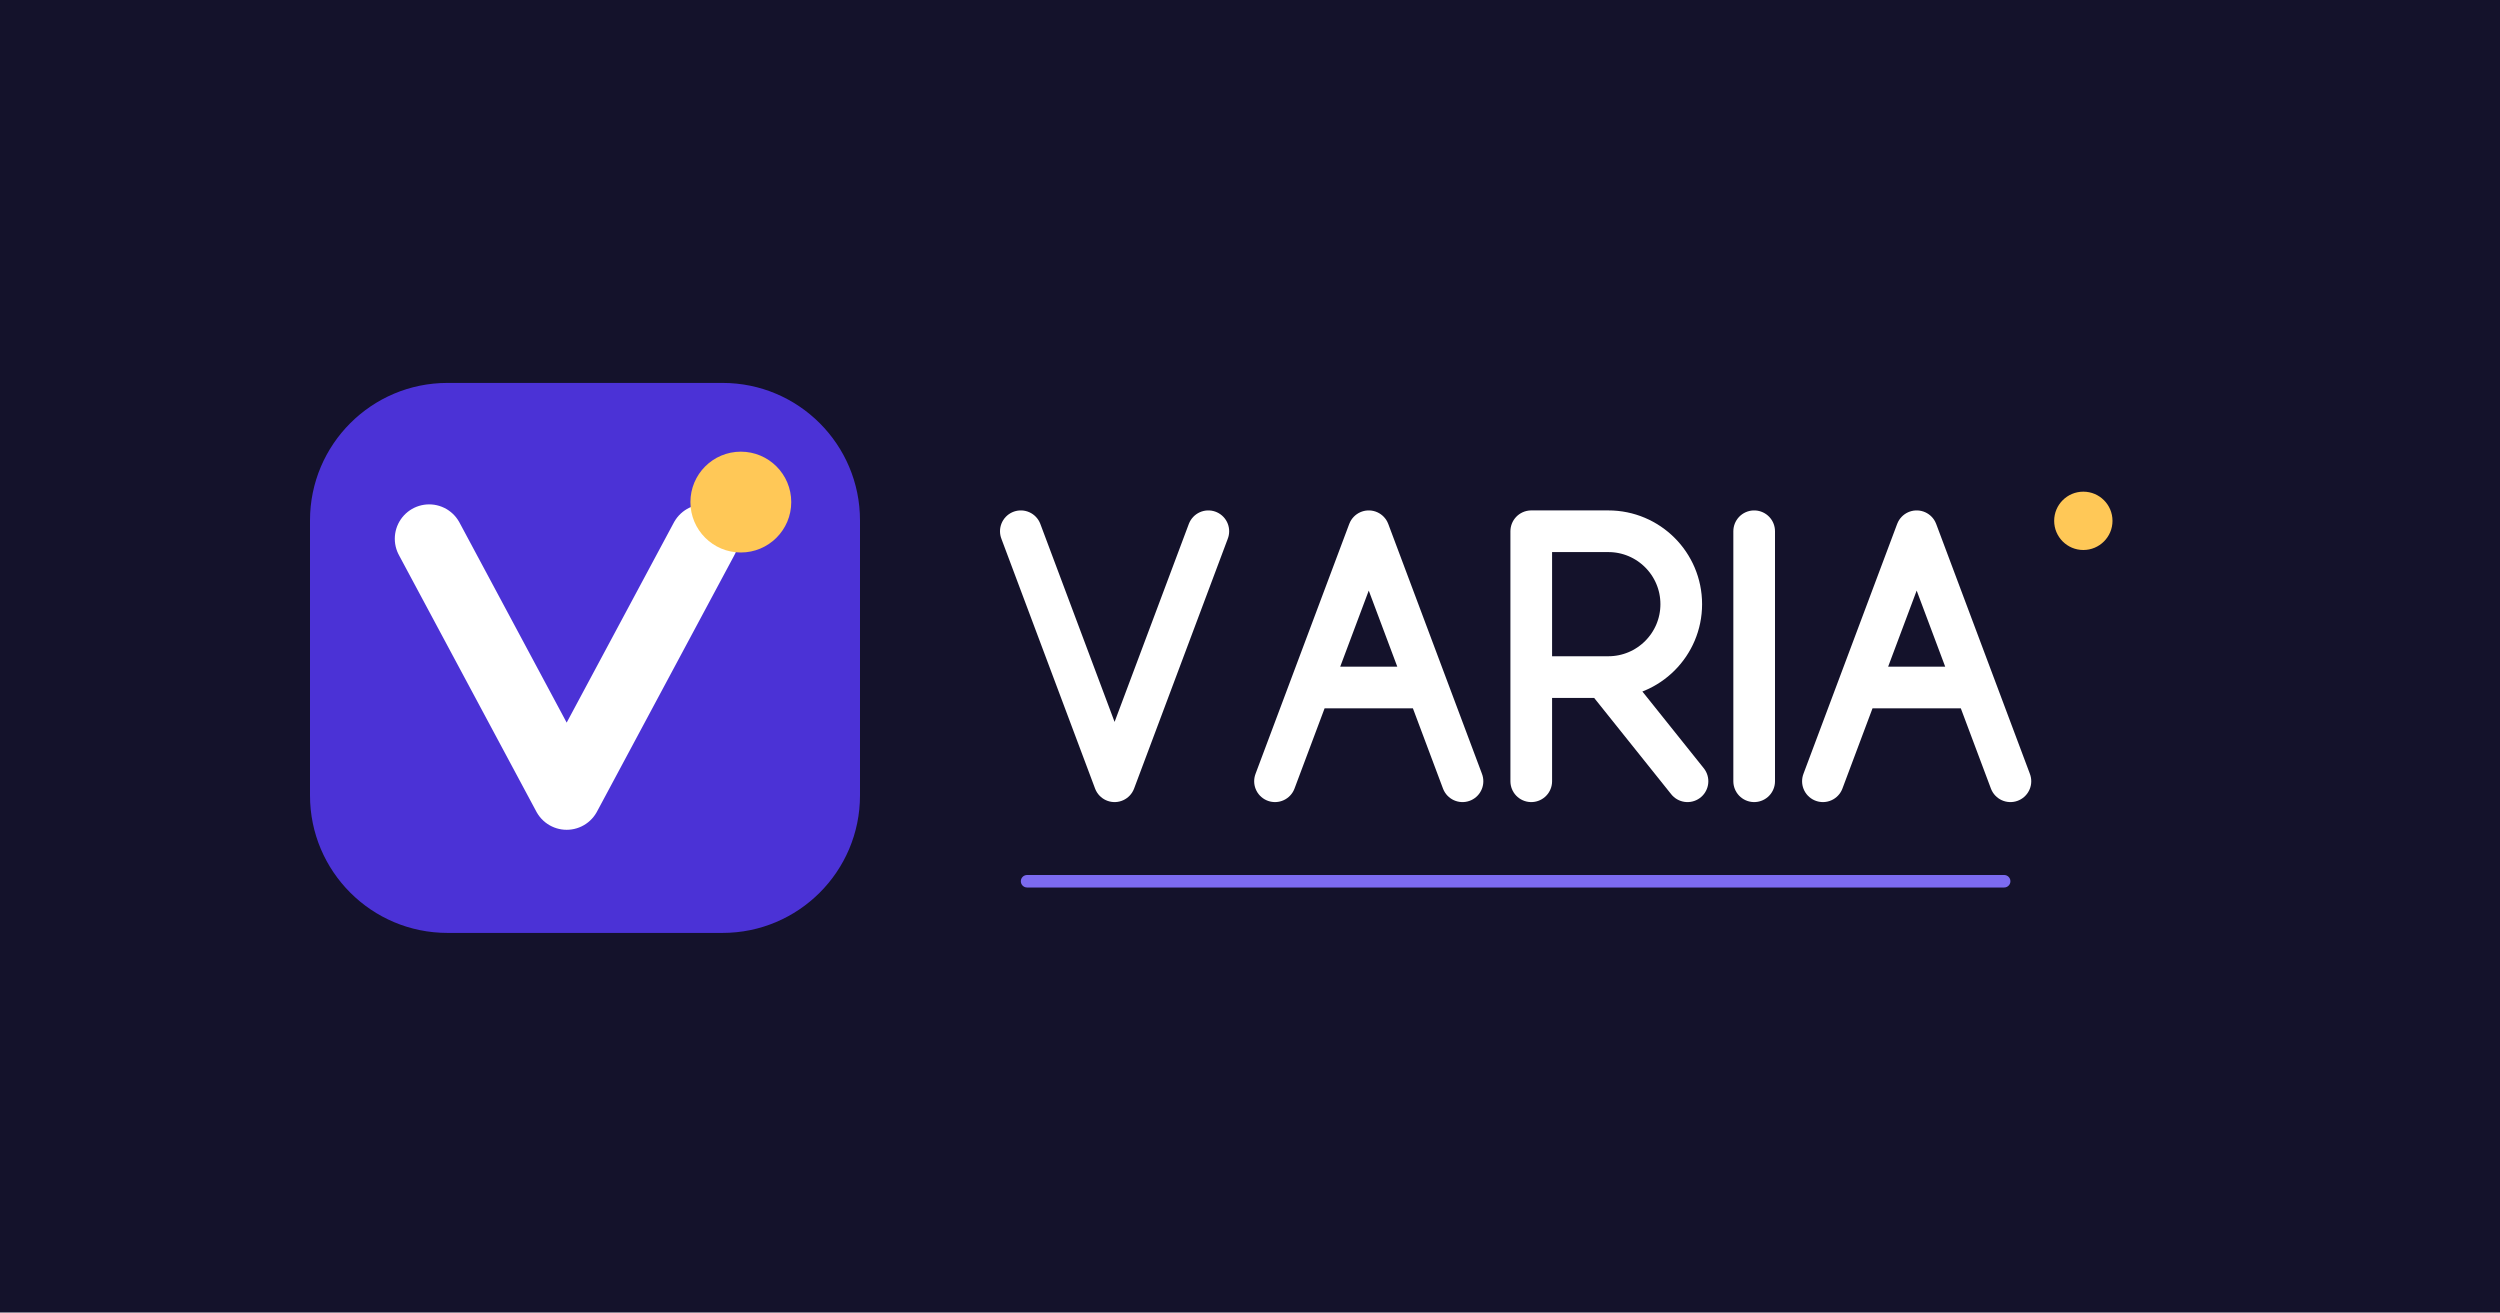
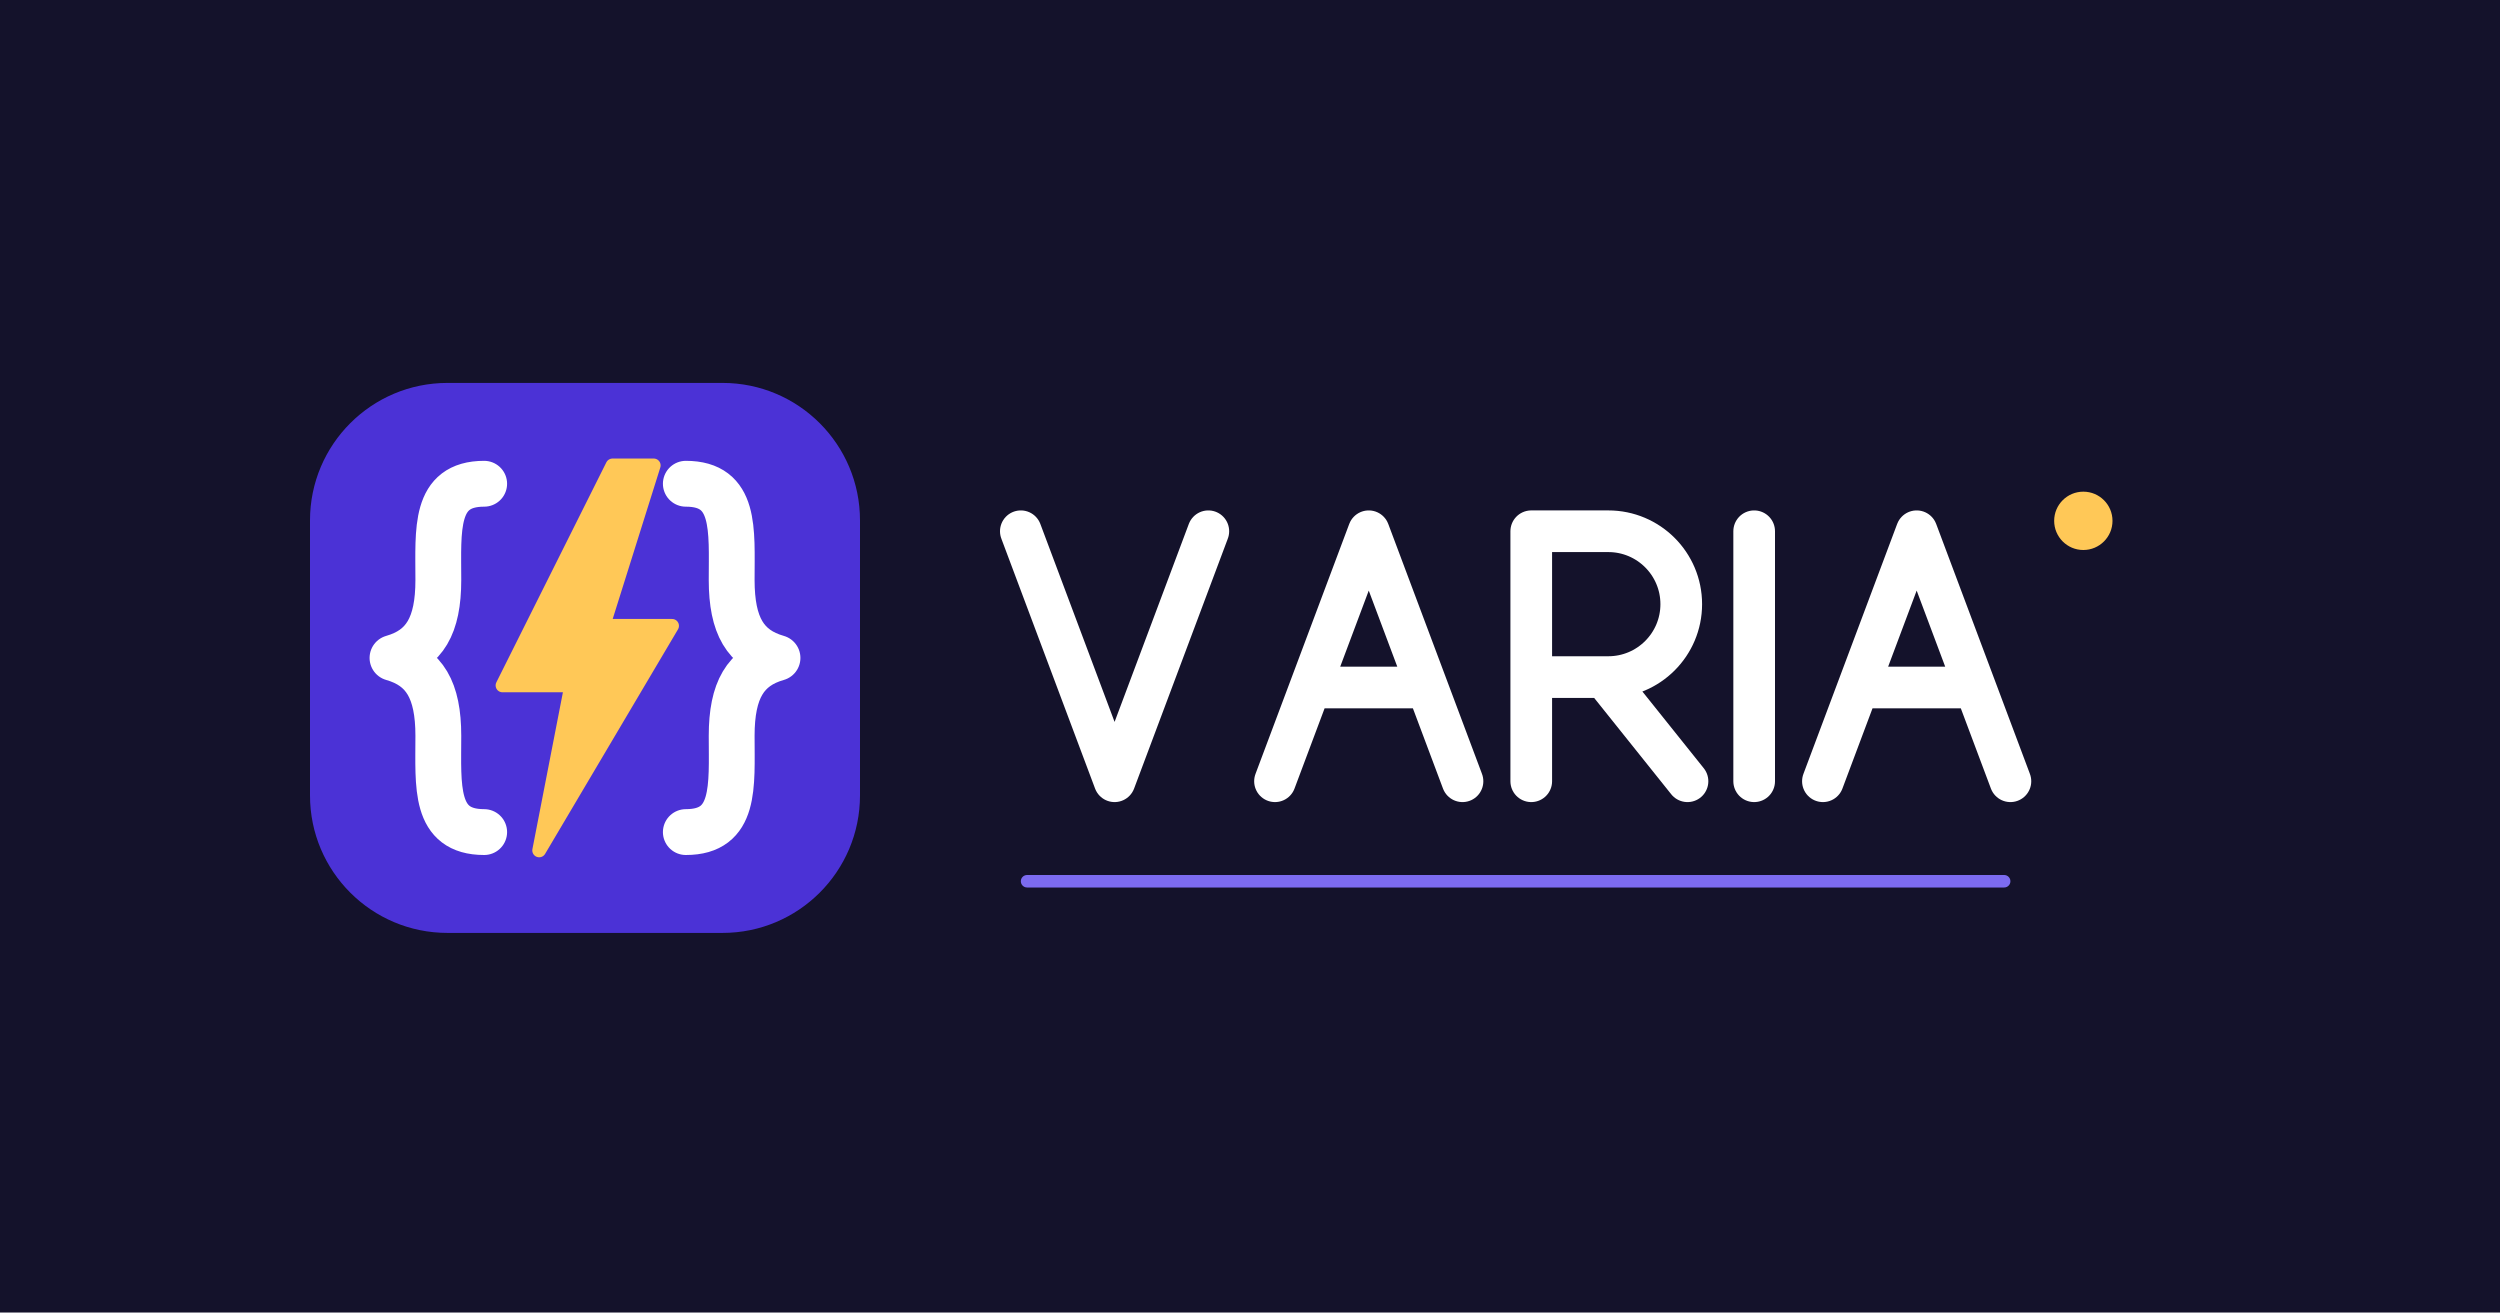
<svg xmlns="http://www.w3.org/2000/svg" viewBox="0 0 1200 630" width="1200" height="630" role="img" aria-labelledby="og-title">
  <rect width="1200" height="630" fill="#14122B" />
  <g transform="translate(140 175) scale(4.4)">
    <rect x="2" y="2" width="60" height="60" rx="15" fill="#4B32D6" />
-     <path d="M15 19 L30 47 L45 19" fill="none" stroke="#FFFFFF" stroke-width="7.5" stroke-linecap="round" stroke-linejoin="round" />
-     <circle cx="49" cy="15" r="5.5" fill="#FFC857" />
+     <path d="M21 13 C15.5 13 16 18 16 23.5 C16 28.5 14.5 31 11 32 C14.5 33 16 35.5 16 40.5 C16 46 15.5 51 21 51 M43 13 C48.5 13 48 18 48 23.5 C48 28.5 49.5 31 53 32 C49.5 33 48 35.5 48 40.5 C48 46 48.5 51 43 51" fill="none" stroke="#FFFFFF" stroke-width="5" stroke-linecap="round" stroke-linejoin="round" />
+     <path d="M35 11 L23 35 L30.5 35 L27 53 L41.5 28.5 L34 28.5 L39.5 11 Z" fill="#FFC857" stroke="#FFC857" stroke-width="1.5" stroke-linejoin="round" />
  </g>
  <g fill="none" stroke="#FFFFFF" stroke-width="20" stroke-linecap="round" stroke-linejoin="round">
    <path d="M490 255 L535 375 L580 255" />
    <path d="M612 375 L657 255 L702 375 M629 330 L685 330" />
    <path d="M735 375 L735 255 L772 255 A35 35 0 0 1 772 325 L735 325 M770 325 L810 375" />
    <path d="M842 255 L842 375" />
    <path d="M875 375 L920 255 L965 375 M892 330 L948 330" />
  </g>
  <circle cx="1000" cy="250" r="14" fill="#FFC857" />
  <rect x="490" y="420" width="475" height="6" rx="3" fill="#7C6BF0" />
</svg>
